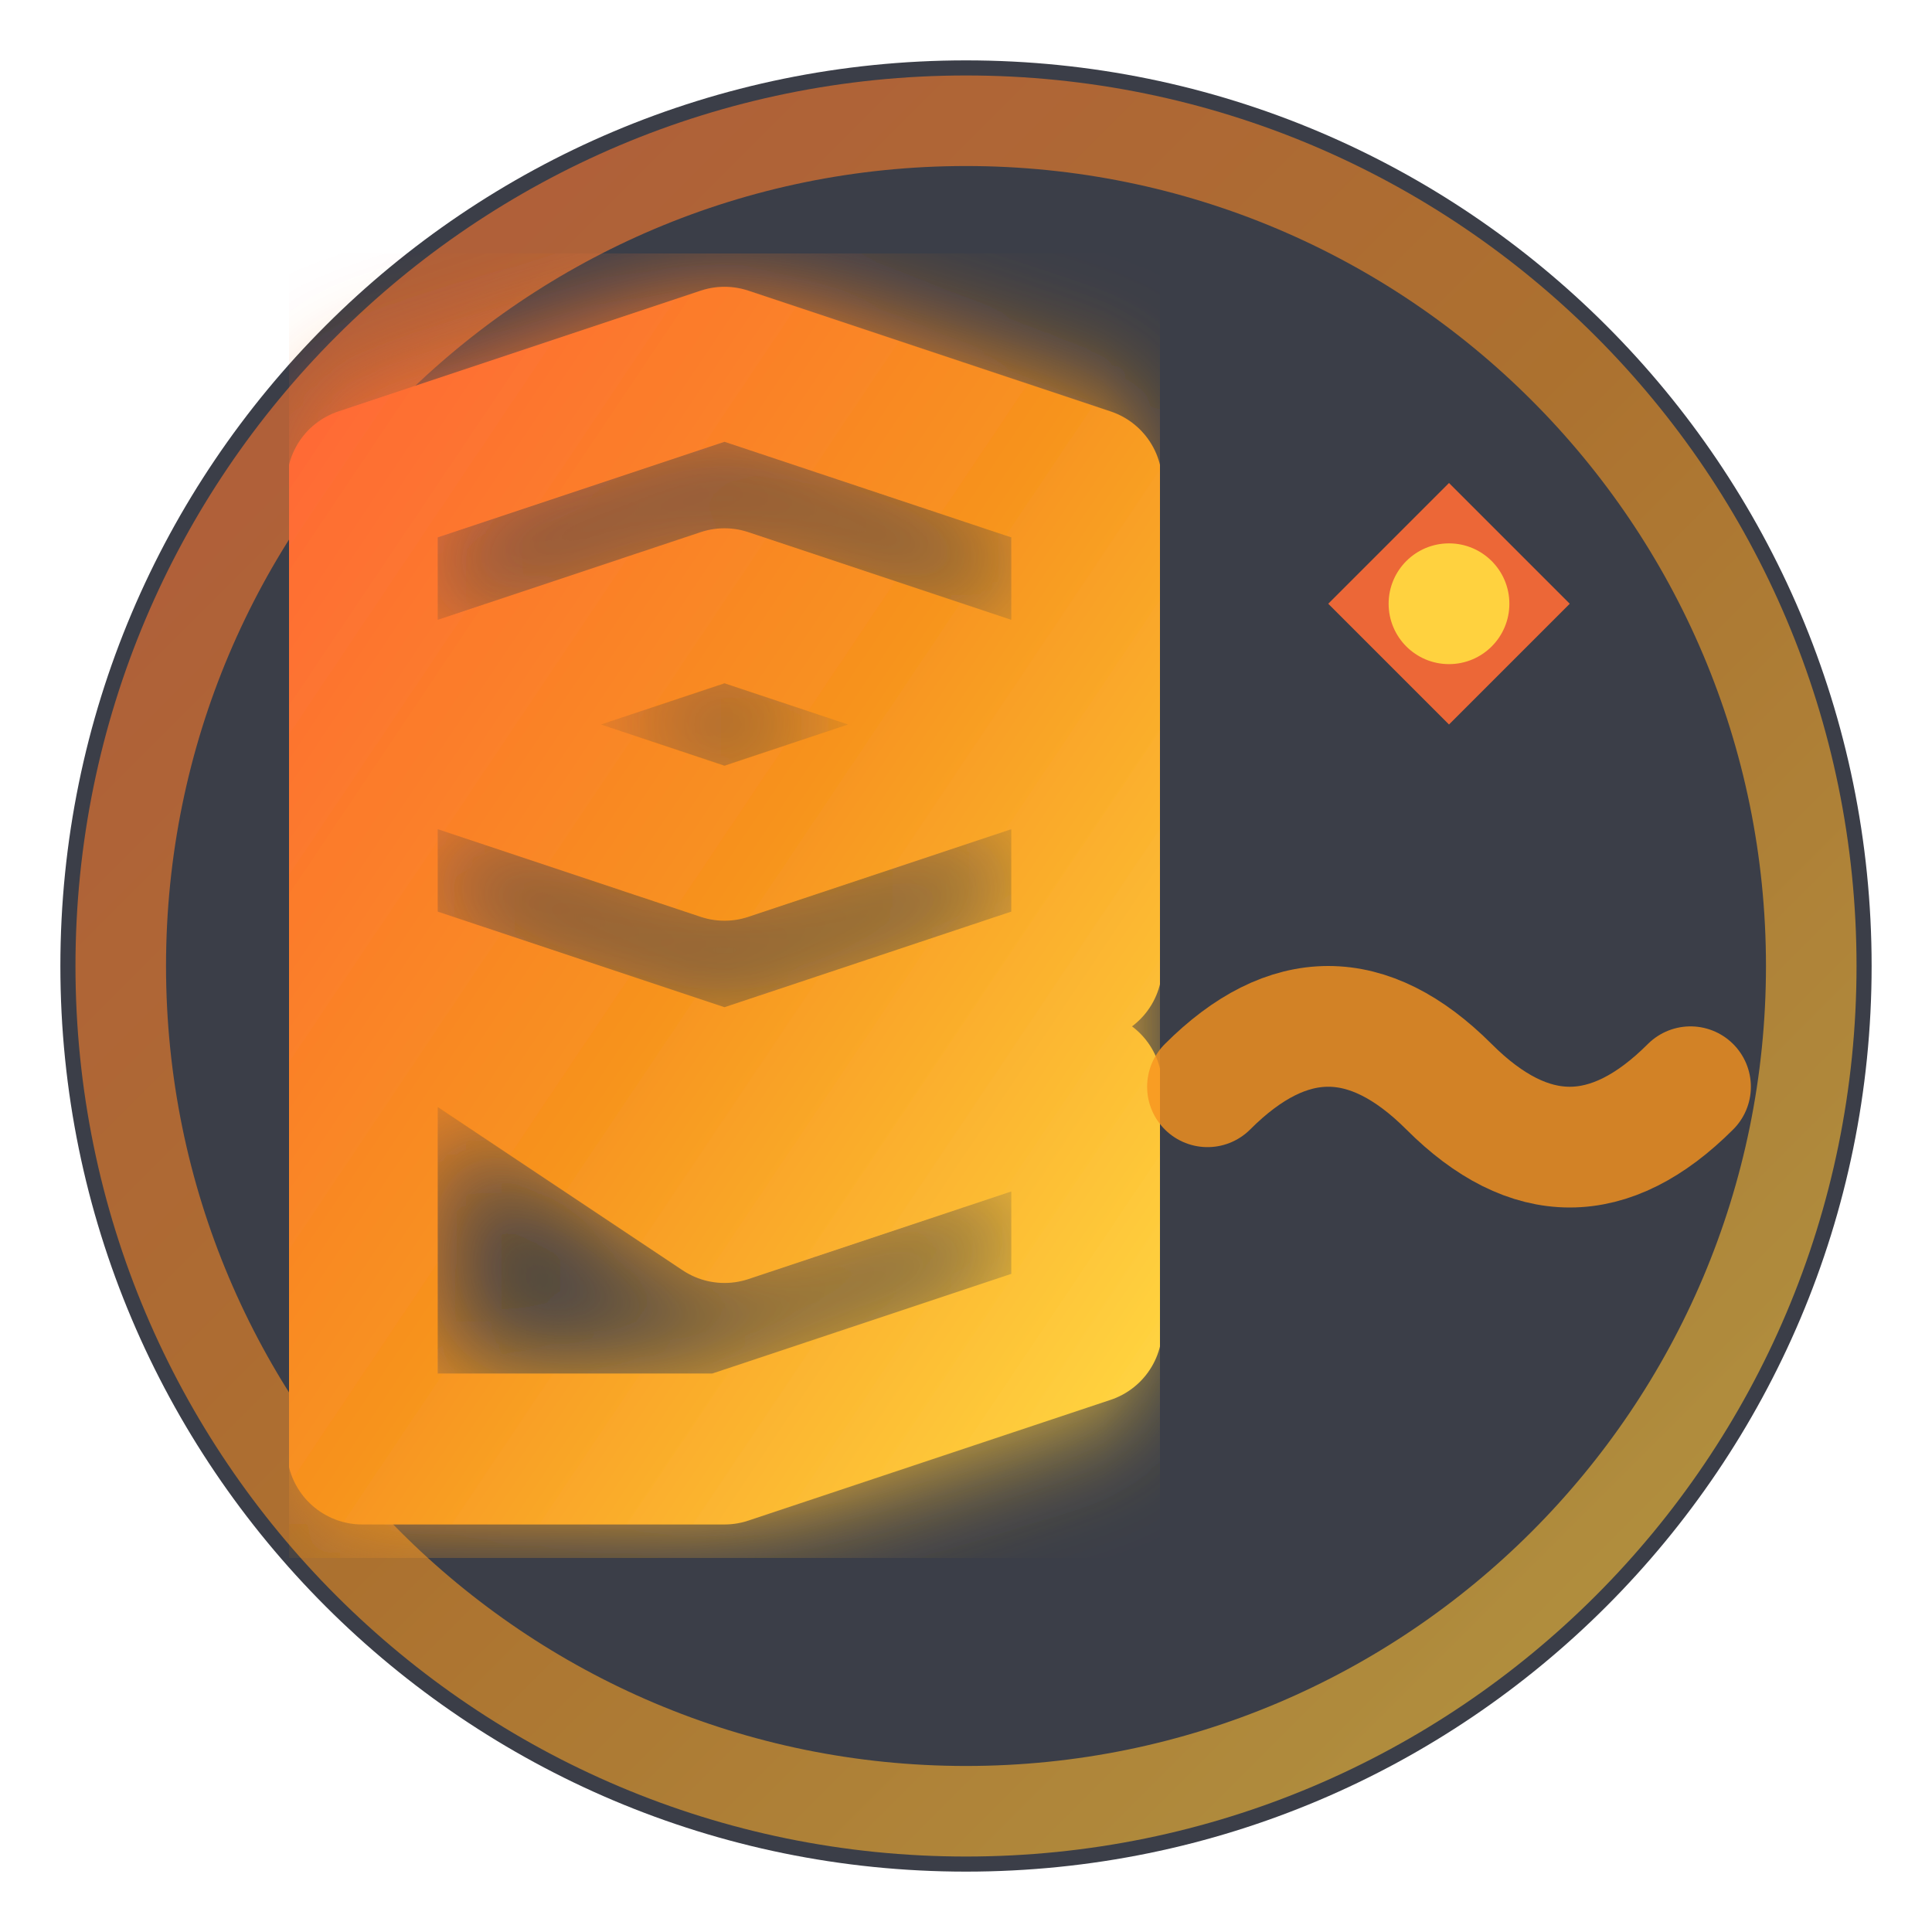
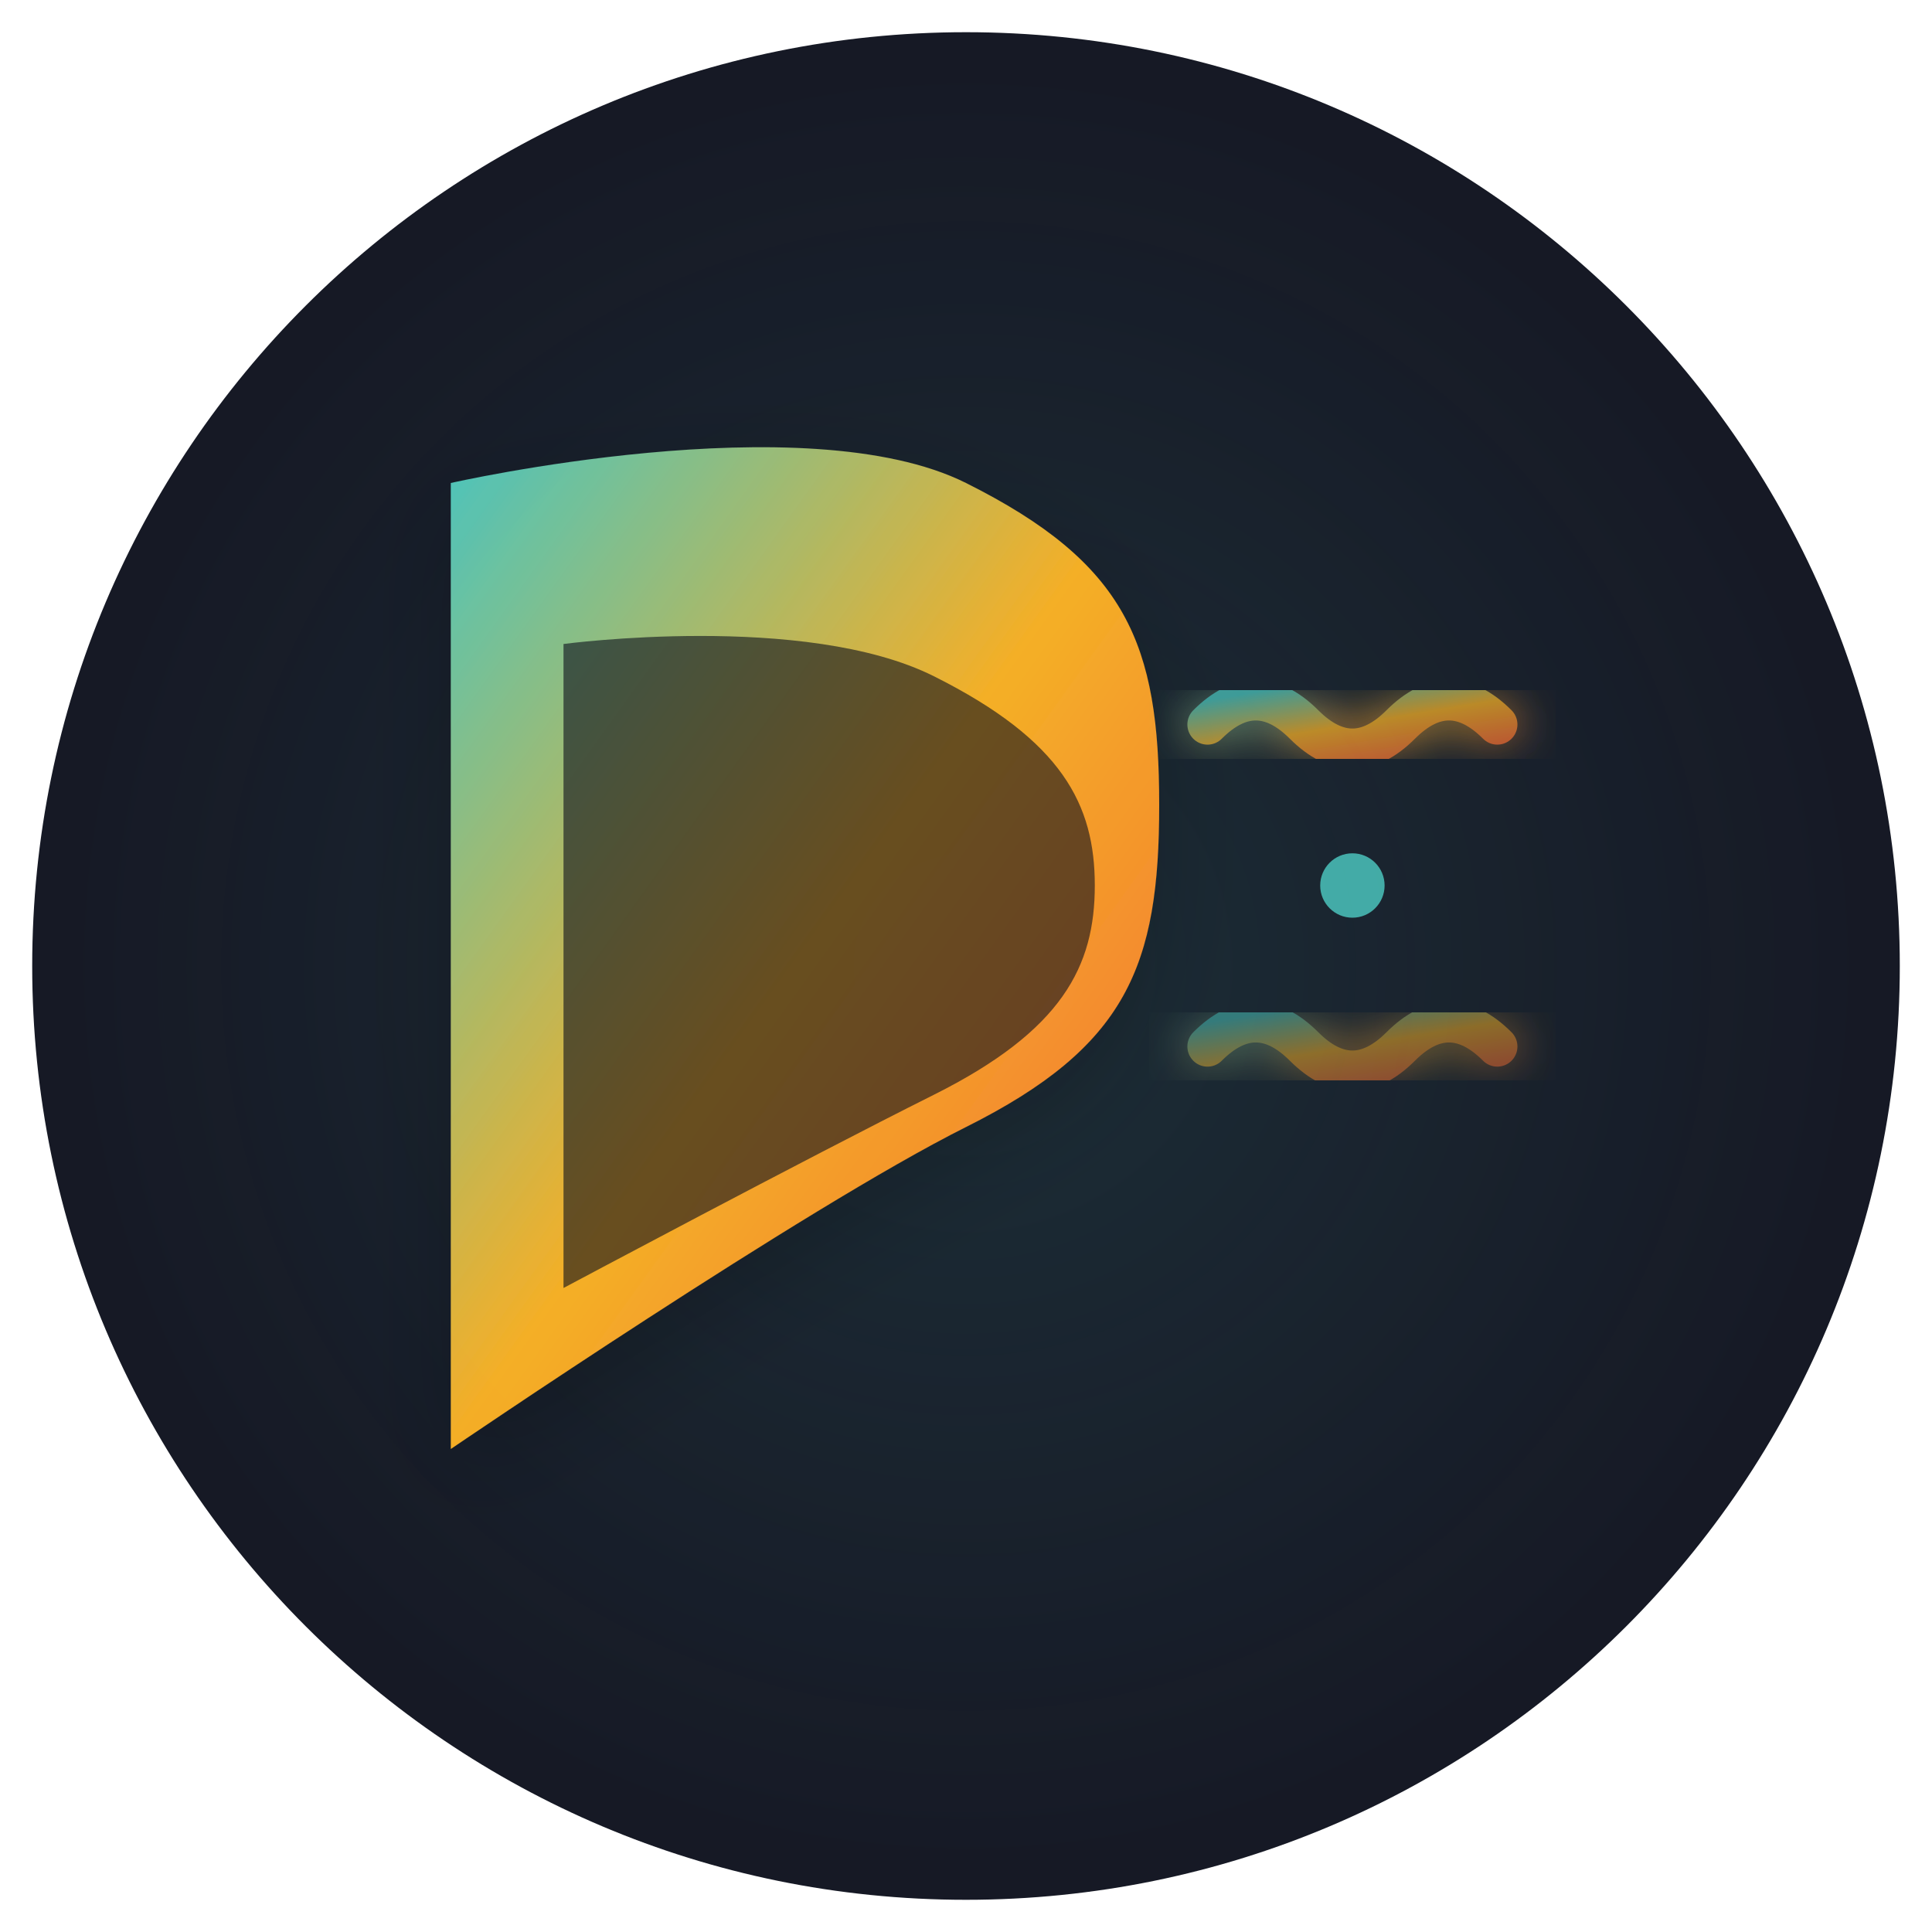
- <svg xmlns="http://www.w3.org/2000/svg" width="32" height="32" viewBox="0 0 32 32" fill="none">
+ <svg xmlns="http://www.w3.org/2000/svg" width="120" height="120" viewBox="0 0 120 120" fill="none">
  <defs>
-     <linearGradient id="undergroundGradient" x1="0%" y1="0%" x2="100%" y2="100%">
-       <stop offset="0%" style="stop-color:#FF6B35;stop-opacity:1" />
-       <stop offset="50%" style="stop-color:#F7931E;stop-opacity:1" />
-       <stop offset="100%" style="stop-color:#FFD23F;stop-opacity:1" />
+     <linearGradient id="primaryGradient" x1="0%" y1="0%" x2="100%" y2="100%">
+       <stop offset="0%" style="stop-color:#4ECDC4;stop-opacity:1" />
+       <stop offset="50%" style="stop-color:#FFB627;stop-opacity:1" />
+       <stop offset="100%" style="stop-color:#FF6B35;stop-opacity:1" />
    </linearGradient>
-     <filter id="glow">
-       <feGaussianBlur stdDeviation="1" result="coloredBlur" />
+     <radialGradient id="innerGlow" cx="50%" cy="50%">
+       <stop offset="0%" style="stop-color:#4ECDC4;stop-opacity:0.3" />
+       <stop offset="100%" style="stop-color:#4ECDC4;stop-opacity:0" />
+     </radialGradient>
+     <filter id="softShadow" x="-50%" y="-50%" width="200%" height="200%">
+       <feGaussianBlur in="SourceAlpha" stdDeviation="3" />
+       <feOffset dx="0" dy="2" result="offsetblur" />
+       <feComponentTransfer>
+         <feFuncA type="linear" slope="0.2" />
+       </feComponentTransfer>
+       <feMerge>
+         <feMergeNode />
+         <feMergeNode in="SourceGraphic" />
+       </feMerge>
+     </filter>
+     <filter id="waveGlow" x="-20%" y="-20%" width="140%" height="140%">
+       <feGaussianBlur stdDeviation="1.5" result="coloredBlur" />
      <feMerge>
        <feMergeNode in="coloredBlur" />
        <feMergeNode in="SourceGraphic" />
      </feMerge>
    </filter>
  </defs>
-   <circle cx="16" cy="16" r="15" fill="#0A0E1A" opacity="0.8" />
-   <circle cx="16" cy="16" r="14" stroke="url(#undergroundGradient)" stroke-width="1.5" opacity="0.6" />
-   <path d="M 6 8 L 6 24 M 6 8 L 12 6 L 18 8 L 18 12 L 12 10 L 6 12 M 6 12 L 12 14 L 18 12 L 18 16 L 12 18 L 6 16 M 6 16 L 12 20 L 18 18 L 18 22 L 12 24 L 6 24" stroke="url(#undergroundGradient)" stroke-width="2.5" stroke-linecap="round" stroke-linejoin="round" fill="none" filter="url(#glow)" />
-   <path d="M 22 10 L 24 8 L 26 10 L 24 12 Z" fill="#FF6B35" opacity="0.9" />
-   <circle cx="24" cy="10" r="1" fill="#FFD23F" />
-   <path d="M 20 18 Q 22 16 24 18 Q 26 20 28 18" stroke="#F7931E" stroke-width="2" stroke-linecap="round" fill="none" opacity="0.8" />
+   <circle cx="60" cy="60" r="58" fill="#0A0E1A" opacity="0.95" />
+   <circle cx="60" cy="60" r="56" fill="url(#innerGlow)" opacity="0.4" />
+   <path d="M 28 30             L 28 90            C 28 90, 28 30, 28 30            C 28 30, 50 25, 60 30            C 70 35, 72 40, 72 50            C 72 60, 70 65, 60 70            C 50 75, 28 90, 28 90            Z" fill="url(#primaryGradient)" opacity="0.95" filter="url(#softShadow)" />
+   <path d="M 35 40            C 35 40, 50 38, 58 42            C 66 46, 68 50, 68 55            C 68 60, 66 64, 58 68            C 50 72, 35 80, 35 80            Z" fill="#0A0E1A" opacity="0.6" />
+   <path d="M 75 45            Q 78 42, 81 45            Q 84 48, 87 45            Q 90 42, 93 45" stroke="url(#primaryGradient)" stroke-width="2.5" stroke-linecap="round" fill="none" opacity="0.7" filter="url(#waveGlow)" />
+   <path d="M 75 65            Q 78 62, 81 65            Q 84 68, 87 65            Q 90 62, 93 65" stroke="url(#primaryGradient)" stroke-width="2.5" stroke-linecap="round" fill="none" opacity="0.5" filter="url(#waveGlow)" />
+   <circle cx="84" cy="55" r="2" fill="#4ECDC4" opacity="0.8" />
</svg>
